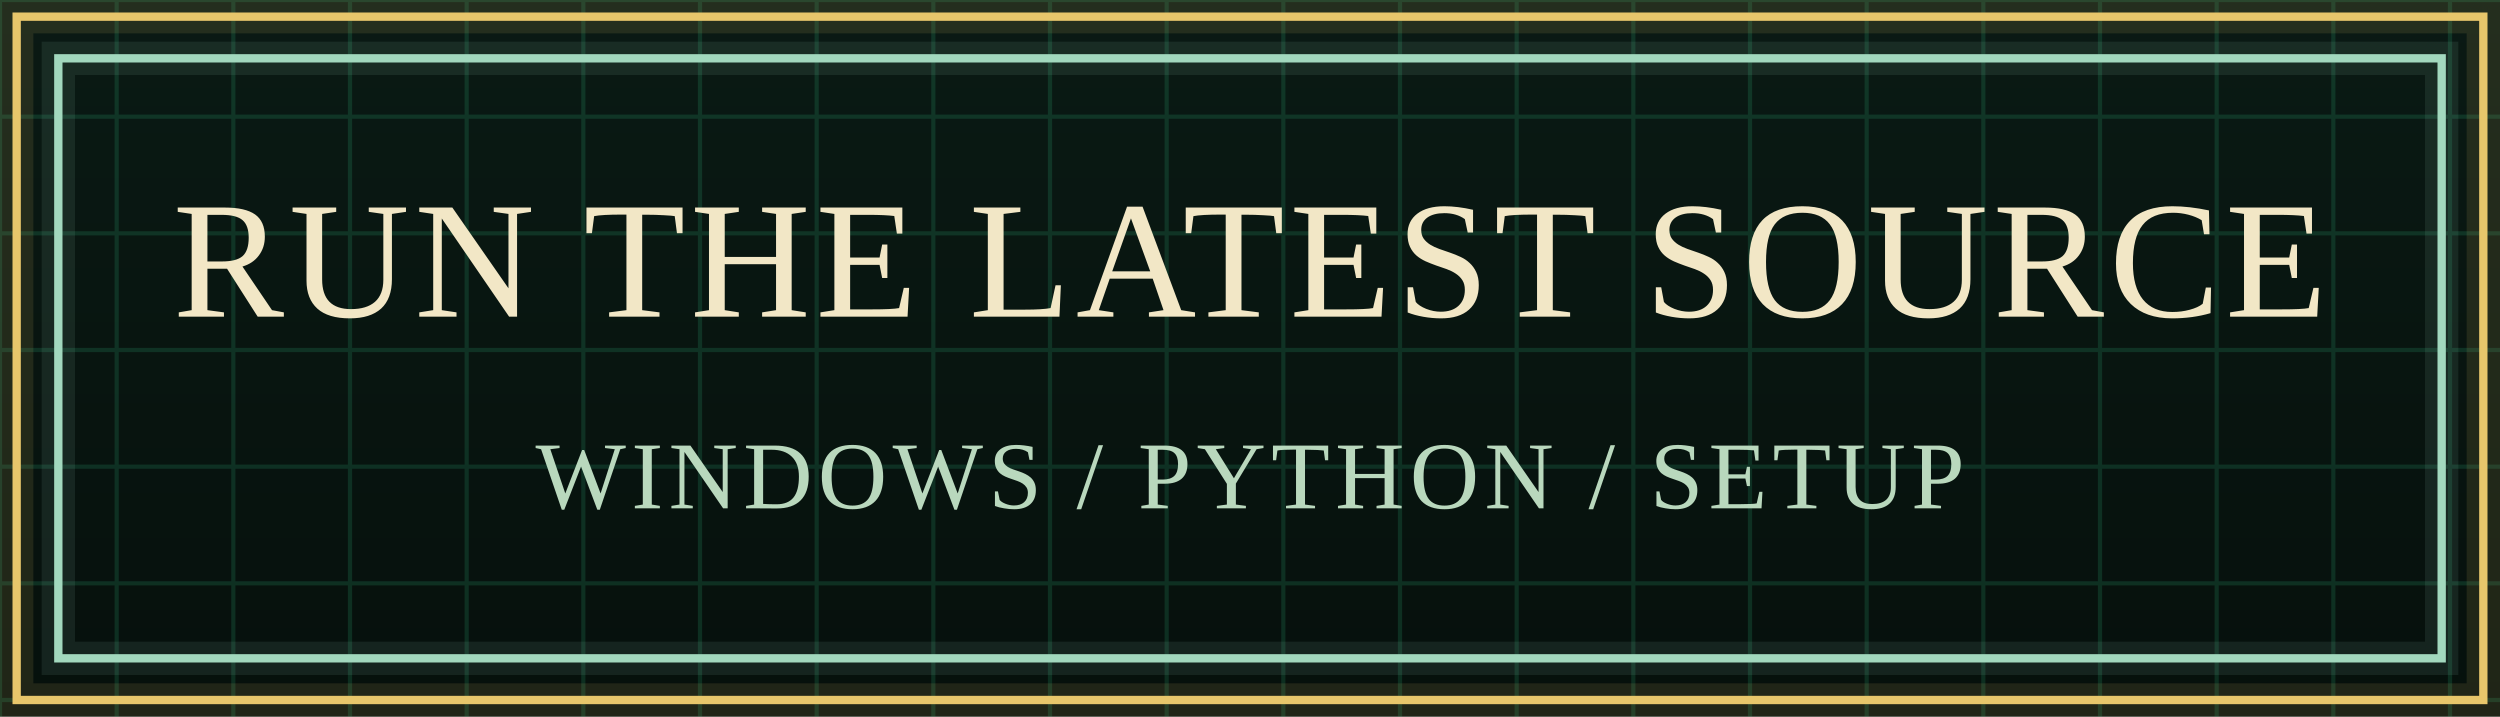
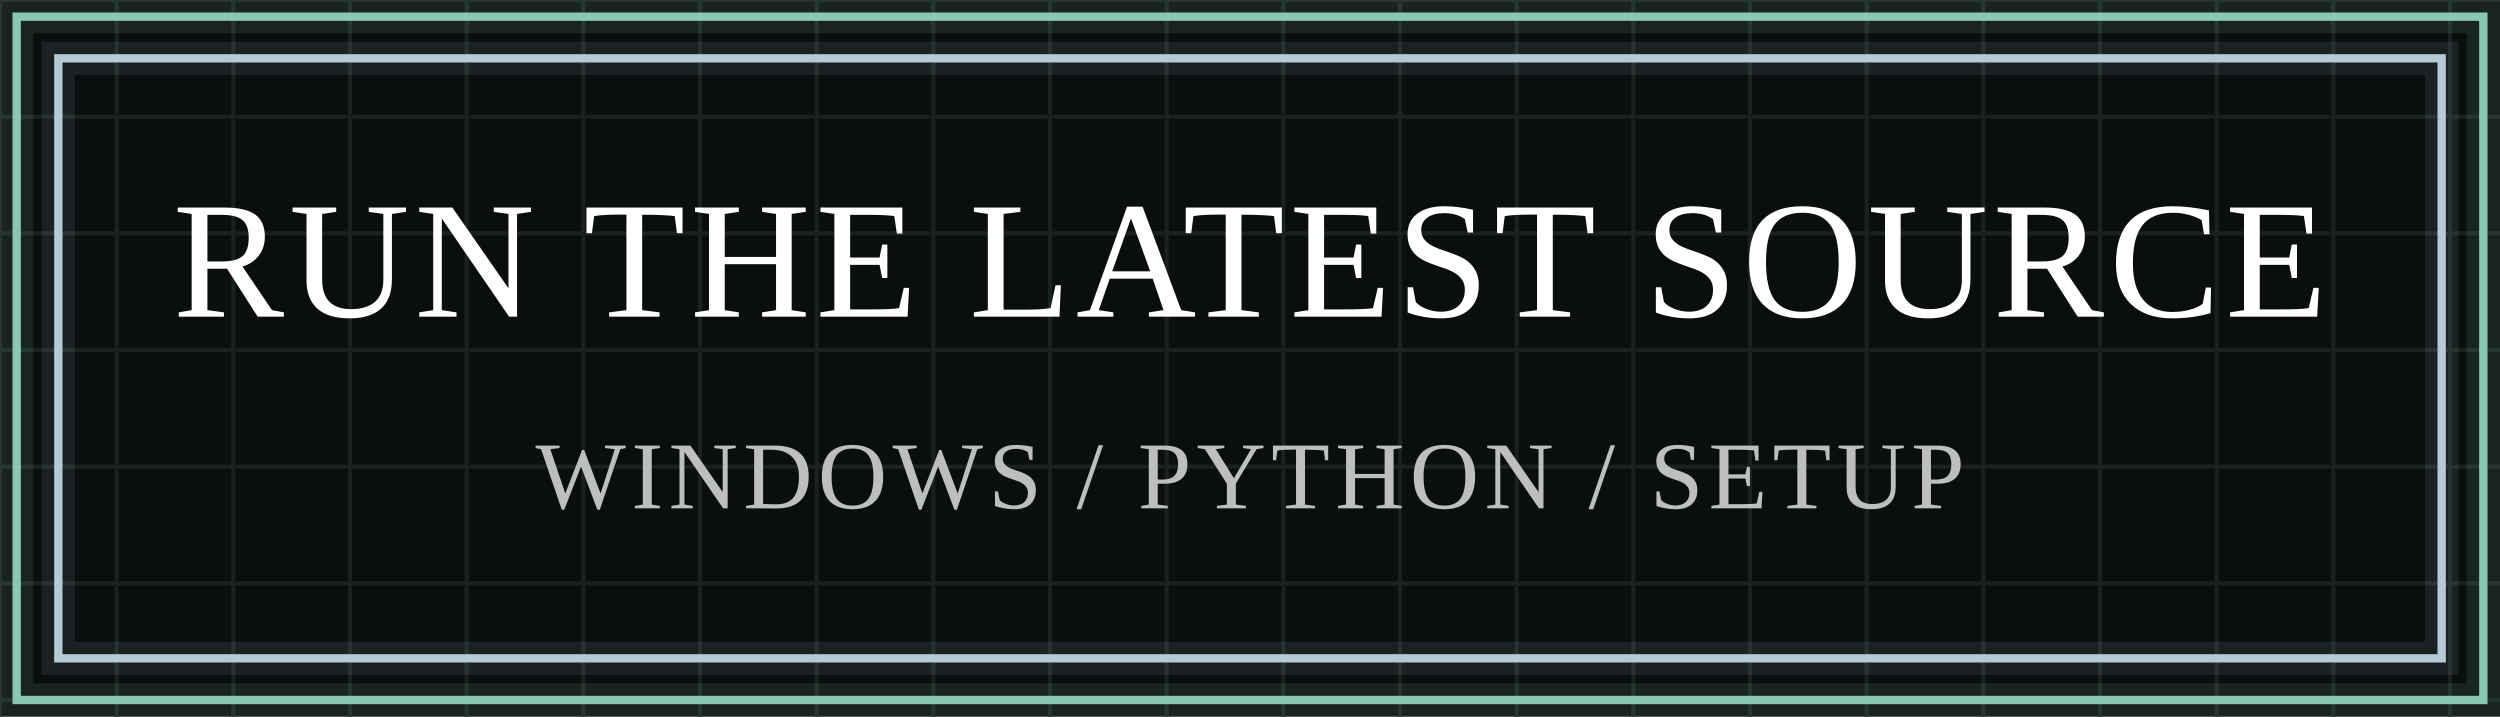
<svg xmlns="http://www.w3.org/2000/svg" width="300" height="86" viewBox="0 0 300 86">
-   <defs>
-     <linearGradient id="face" x2="0" y2="1">
-       <stop stop-color="#0a1a14" />
-       <stop offset="1" stop-color="#06100c" />
-     </linearGradient>
-   </defs>
-   <rect width="300" height="86" fill="url(#face)" />
-   <path d="M0 0v86M14 0v86M28 0v86M42 0v86M56 0v86M70 0v86M84 0v86M98 0v86M112 0v86M126 0v86M140 0v86M154 0v86M168 0v86M182 0v86M196 0v86M210 0v86M224 0v86M238 0v86M252 0v86M266 0v86M280 0v86M294 0v86M0 0h300M0 14h300M0 28h300M0 42h300M0 56h300M0 70h300M0 84h300" fill="none" stroke="#3ce4a0" stroke-opacity=".14" stroke-width=".5" />
-   <g fill="none" stroke="#e7c66b">
+   <rect width="300" height="86" fill="#0A0E0F" />
+   <path d="M0 0v86M14 0v86M28 0v86M42 0v86M56 0v86M70 0v86M84 0v86M98 0v86M112 0v86M126 0v86M140 0v86M154 0v86M168 0v86M182 0v86M196 0v86M210 0v86M224 0v86M238 0v86M252 0v86M266 0v86M280 0v86M294 0v86M0 0h300M0 14h300M0 28h300M0 42h300M0 56h300M0 70h300M0 84h300" fill="none" stroke="#192220" stroke-width=".5" />
+   <g fill="none" stroke="#8AC8B1">
    <rect x="2" y="2" width="296" height="82" stroke-width="4" stroke-opacity=".12" />
    <rect x="2" y="2" width="296" height="82" stroke-width="1" />
  </g>
-   <g fill="none" stroke="#a2d8be">
+   <g fill="none" stroke="#B6CAD6">
    <rect x="7" y="7" width="286" height="72" stroke-width="4" stroke-opacity=".10" />
    <rect x="7" y="7" width="286" height="72" stroke-width="1" />
  </g>
-   <g text-anchor="middle" font-family="Times New Roman, Times, serif">
-     <text x="150" y="38" font-size="20" letter-spacing=".6" fill="#f2e7c6">RUN THE LATEST SOURCE</text>
-     <text x="150" y="61" font-size="11.5" letter-spacing=".65" fill="#b9d8bd">WINDOWS / PYTHON / SETUP</text>
+   <g text-anchor="middle" font-family="Times New Roman" font-weight="400">
+     <text x="150" y="38" font-size="20" letter-spacing=".6" fill="#FFFFFF">RUN THE LATEST SOURCE</text>
+     <text x="150" y="61" font-size="11.5" letter-spacing=".65" fill="#BDBEBE">WINDOWS / PYTHON / SETUP</text>
  </g>
</svg>
